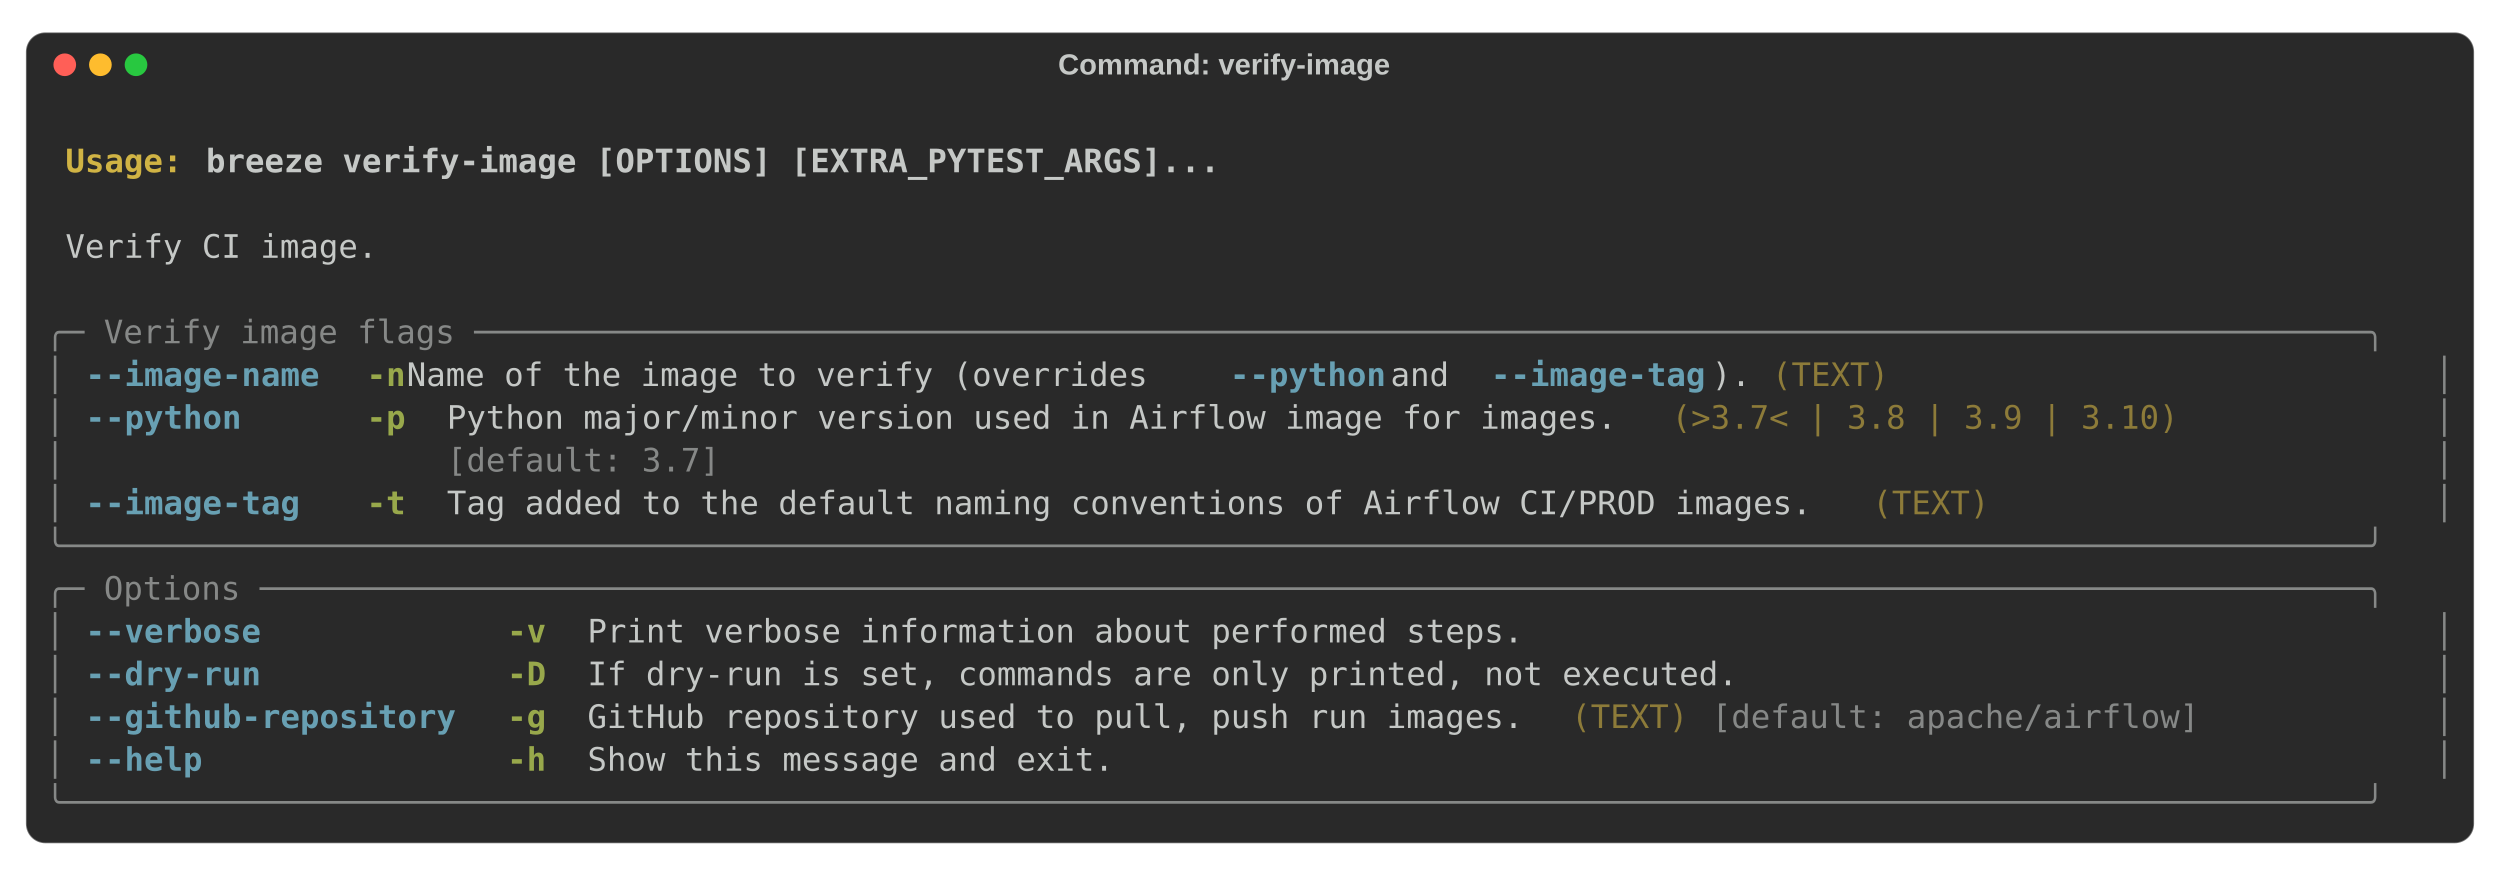
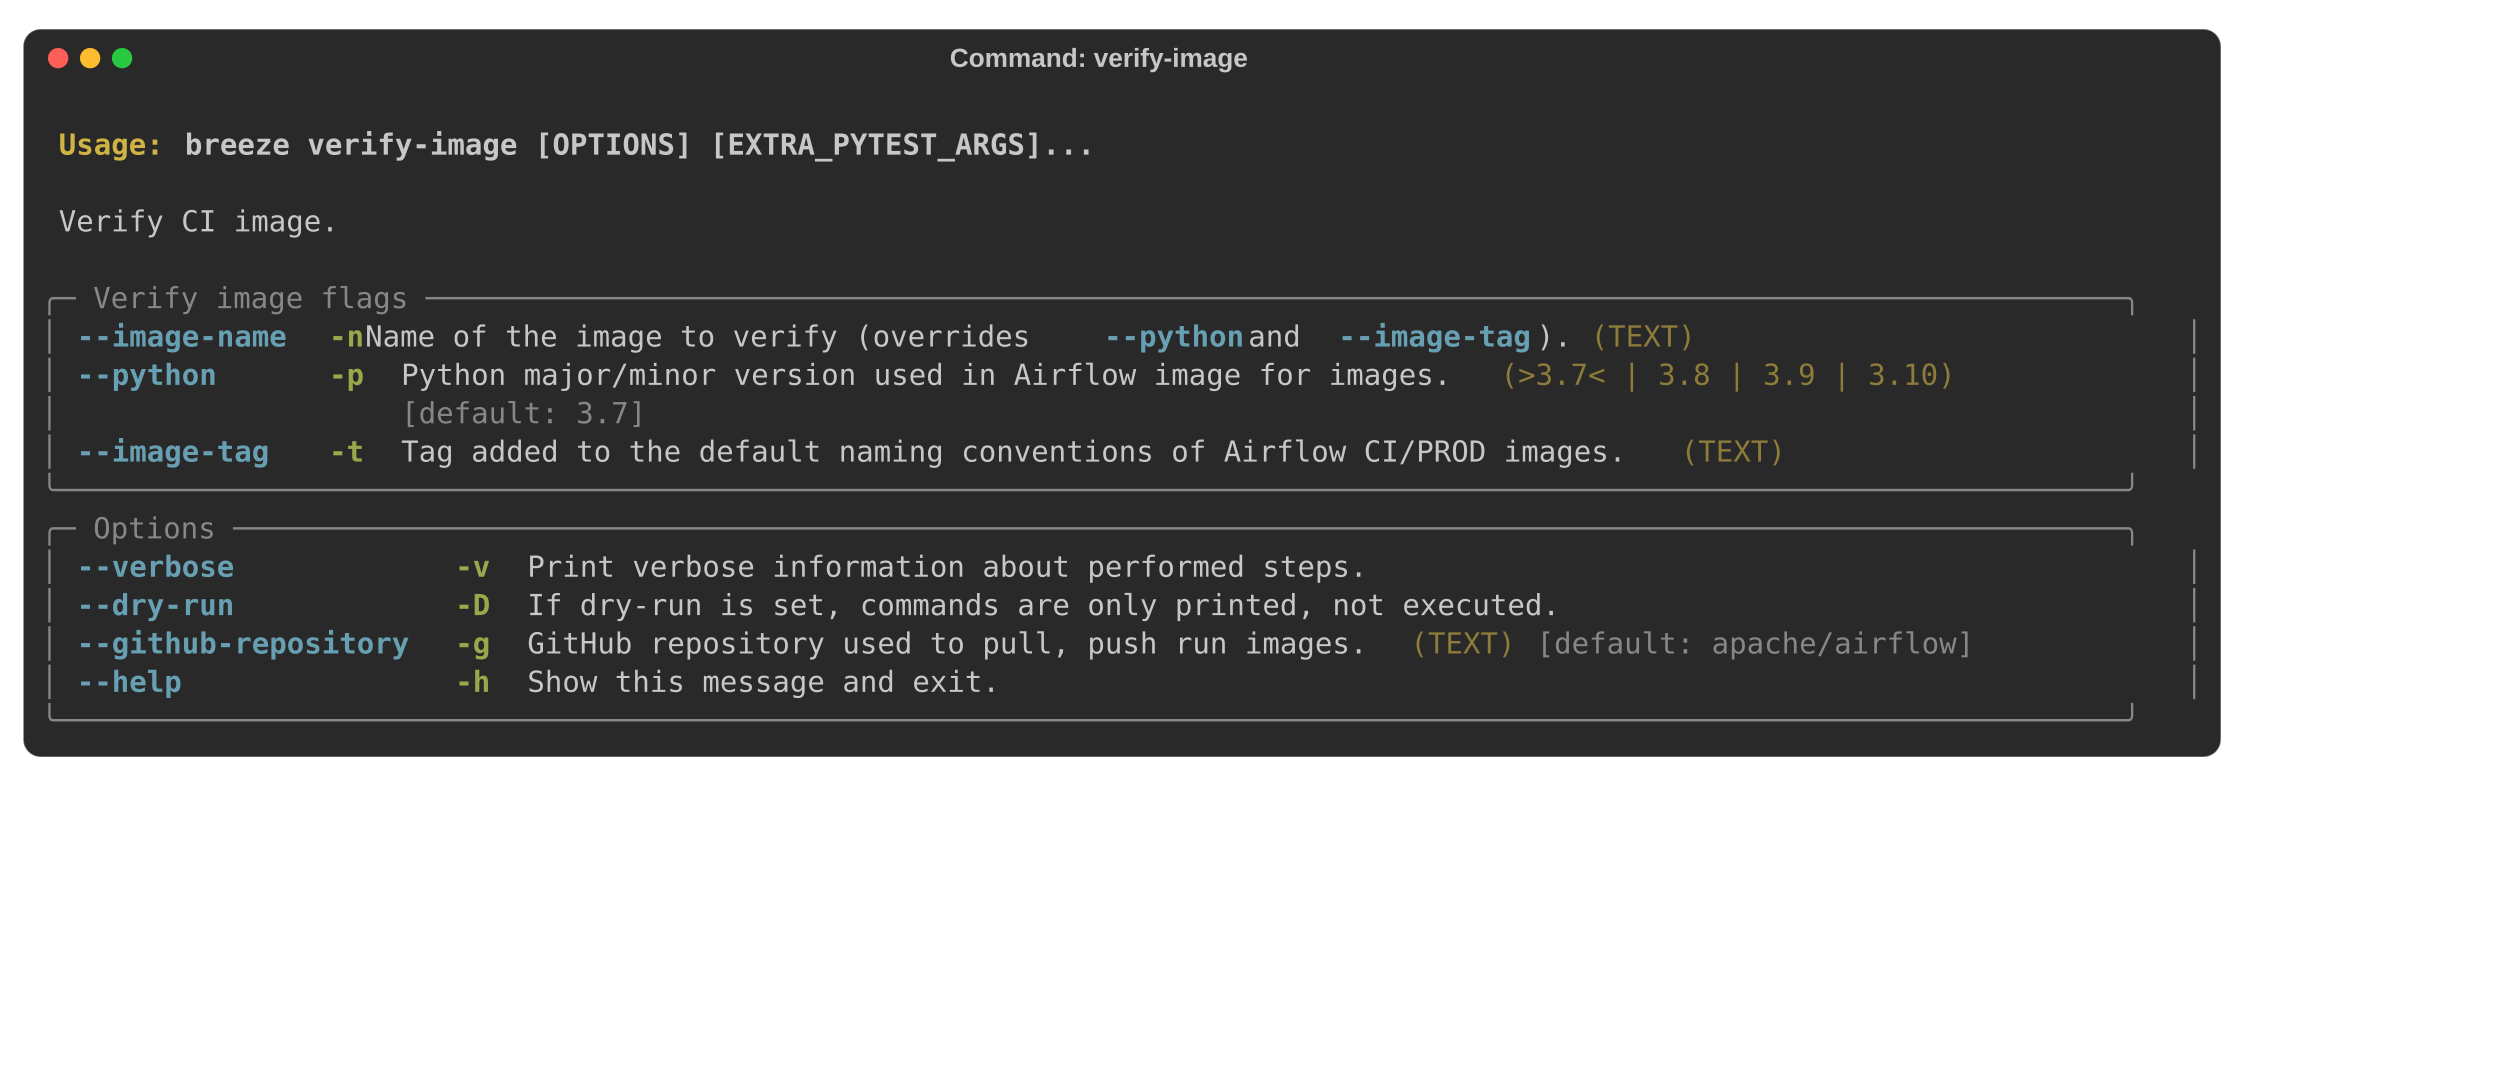
- <svg xmlns="http://www.w3.org/2000/svg" class="rich-terminal" viewBox="0 0 1544 540.8">
+ <svg xmlns="http://www.w3.org/2000/svg" width="1720.0" height="736" viewBox="0 0 1720.0 736">
  <style>

    @font-face {
        font-family: "Fira Code";
        src: local("FiraCode-Regular"),
                url("https://cdnjs.cloudflare.com/ajax/libs/firacode/6.2.0/woff2/FiraCode-Regular.woff2") format("woff2"),
                url("https://cdnjs.cloudflare.com/ajax/libs/firacode/6.2.0/woff/FiraCode-Regular.woff") format("woff");
        font-style: normal;
        font-weight: 400;
    }
    @font-face {
        font-family: "Fira Code";
        src: local("FiraCode-Bold"),
                url("https://cdnjs.cloudflare.com/ajax/libs/firacode/6.2.0/woff2/FiraCode-Bold.woff2") format("woff2"),
                url("https://cdnjs.cloudflare.com/ajax/libs/firacode/6.2.0/woff/FiraCode-Bold.woff") format("woff");
        font-style: bold;
        font-weight: 700;
    }

    .terminal-4166710372-matrix {
        font-family: Fira Code, monospace;
        font-size: 20px;
        line-height: 26.4px;
        font-variant-east-asian: full-width;
    }

    .terminal-4166710372-title {
        font-size: 18px;

        font-weight: bold;
        font-family: arial;
    }

    .terminal-4166710372-r1 { fill: #c5c8c6;font-weight: bold }
.terminal-4166710372-r2 { fill: #c5c8c6 }
.terminal-4166710372-r3 { fill: #d0b344;font-weight: bold }
.terminal-4166710372-r4 { fill: #868887 }
.terminal-4166710372-r5 { fill: #68a0b3;font-weight: bold }
.terminal-4166710372-r6 { fill: #98a84b;font-weight: bold }
.terminal-4166710372-r7 { fill: #8d7b39 }
    </style>
  <rect fill="#292929" stroke="rgba(255,255,255,0.35)" stroke-width="1" x="16" y="20" width="1512" height="500.8" rx="12" />
  <text class="terminal-4166710372-title" fill="#c5c8c6" text-anchor="middle" x="756" y="46">Command: verify-image</text>
  <circle cx="40" cy="40" r="7" fill="#ff5f57" />
  <circle cx="62" cy="40" r="7" fill="#febc2e" />
  <circle cx="84" cy="40" r="7" fill="#28c840" />
  <g transform="translate(28, 60)">
    <text alignment-baseline="baseline" class="terminal-4166710372-matrix" font-variant="east-asian-width-values">
      <tspan class="terminal-4166710372-r1" x="0" y="20" textLength="1488">                                                                                                                        </tspan>
      <tspan class="terminal-4166710372-r2" x="1488" y="20" textLength="12.4">
</tspan>
      <tspan class="terminal-4166710372-r1" x="0" y="46.4" textLength="12.4"> </tspan>
      <tspan class="terminal-4166710372-r3" x="12.4" y="46.4" textLength="86.8">Usage: </tspan>
      <tspan class="terminal-4166710372-r1" x="99.2" y="46.4" textLength="1388.8">breeze verify-image [OPTIONS] [EXTRA_PYTEST_ARGS]...                                                            </tspan>
      <tspan class="terminal-4166710372-r2" x="1488" y="46.4" textLength="12.4">
</tspan>
      <tspan class="terminal-4166710372-r1" x="0" y="72.8" textLength="1488">                                                                                                                        </tspan>
      <tspan class="terminal-4166710372-r2" x="1488" y="72.8" textLength="12.4">
</tspan>
      <tspan class="terminal-4166710372-r2" x="0" y="99.2" textLength="12.4"> </tspan>
      <tspan class="terminal-4166710372-r2" x="12.4" y="99.2" textLength="1463.2">Verify CI image.                                                                                                      </tspan>
      <tspan class="terminal-4166710372-r2" x="1475.6" y="99.2" textLength="12.4"> </tspan>
      <tspan class="terminal-4166710372-r2" x="1488" y="99.2" textLength="12.4">
</tspan>
      <tspan class="terminal-4166710372-r2" x="0" y="125.6" textLength="1488">                                                                                                                        </tspan>
      <tspan class="terminal-4166710372-r2" x="1488" y="125.6" textLength="12.4">
</tspan>
      <tspan class="terminal-4166710372-r4" x="0" y="152" textLength="1488">╭─ Verify image flags ─────────────────────────────────────────────────────────────────────────────────────────────────╮</tspan>
      <tspan class="terminal-4166710372-r2" x="1488" y="152" textLength="12.4">
</tspan>
      <tspan class="terminal-4166710372-r4" x="0" y="178.4" textLength="12.4">│</tspan>
      <tspan class="terminal-4166710372-r2" x="12.4" y="178.4" textLength="12.4"> </tspan>
      <tspan class="terminal-4166710372-r5" x="24.8" y="178.4" textLength="148.8">--image-name</tspan>
      <tspan class="terminal-4166710372-r2" x="173.6" y="178.4" textLength="24.8">  </tspan>
      <tspan class="terminal-4166710372-r6" x="198.4" y="178.4" textLength="24.8">-n</tspan>
      <tspan class="terminal-4166710372-r2" x="223.2" y="178.4" textLength="508.4">  Name of the image to verify (overrides </tspan>
      <tspan class="terminal-4166710372-r5" x="731.6" y="178.4" textLength="99.2">--python</tspan>
      <tspan class="terminal-4166710372-r2" x="830.8" y="178.4" textLength="62"> and </tspan>
      <tspan class="terminal-4166710372-r5" x="892.8" y="178.4" textLength="136.4">--image-tag</tspan>
      <tspan class="terminal-4166710372-r2" x="1029.2" y="178.4" textLength="37.2">). </tspan>
      <tspan class="terminal-4166710372-r7" x="1066.4" y="178.4" textLength="74.4">(TEXT)</tspan>
      <tspan class="terminal-4166710372-r2" x="1140.8" y="178.4" textLength="322.4">                          </tspan>
      <tspan class="terminal-4166710372-r2" x="1463.2" y="178.4" textLength="12.4"> </tspan>
      <tspan class="terminal-4166710372-r4" x="1475.6" y="178.4" textLength="12.4">│</tspan>
      <tspan class="terminal-4166710372-r2" x="1488" y="178.4" textLength="12.4">
</tspan>
      <tspan class="terminal-4166710372-r4" x="0" y="204.8" textLength="12.4">│</tspan>
      <tspan class="terminal-4166710372-r2" x="12.4" y="204.8" textLength="12.4"> </tspan>
      <tspan class="terminal-4166710372-r5" x="24.8" y="204.8" textLength="99.2">--python</tspan>
      <tspan class="terminal-4166710372-r2" x="124" y="204.8" textLength="74.4">      </tspan>
      <tspan class="terminal-4166710372-r6" x="198.4" y="204.8" textLength="24.8">-p</tspan>
      <tspan class="terminal-4166710372-r2" x="223.2" y="204.8" textLength="24.8">  </tspan>
      <tspan class="terminal-4166710372-r2" x="248" y="204.8" textLength="744">Python major/minor version used in Airflow image for images.</tspan>
      <tspan class="terminal-4166710372-r2" x="992" y="204.8" textLength="12.4"> </tspan>
      <tspan class="terminal-4166710372-r7" x="1004.4" y="204.8" textLength="322.4">(&gt;3.7&lt; | 3.8 | 3.9 | 3.10)</tspan>
      <tspan class="terminal-4166710372-r2" x="1326.8" y="204.8" textLength="136.4">           </tspan>
      <tspan class="terminal-4166710372-r2" x="1463.2" y="204.8" textLength="12.4"> </tspan>
      <tspan class="terminal-4166710372-r4" x="1475.6" y="204.8" textLength="12.4">│</tspan>
      <tspan class="terminal-4166710372-r2" x="1488" y="204.8" textLength="12.4">
</tspan>
      <tspan class="terminal-4166710372-r4" x="0" y="231.2" textLength="12.4">│</tspan>
      <tspan class="terminal-4166710372-r2" x="12.4" y="231.2" textLength="235.6">                   </tspan>
      <tspan class="terminal-4166710372-r4" x="248" y="231.2" textLength="744">[default: 3.7]                                              </tspan>
      <tspan class="terminal-4166710372-r2" x="992" y="231.2" textLength="12.4"> </tspan>
      <tspan class="terminal-4166710372-r2" x="1004.4" y="231.2" textLength="458.8">                                     </tspan>
      <tspan class="terminal-4166710372-r2" x="1463.2" y="231.2" textLength="12.4"> </tspan>
      <tspan class="terminal-4166710372-r4" x="1475.6" y="231.2" textLength="12.4">│</tspan>
      <tspan class="terminal-4166710372-r2" x="1488" y="231.2" textLength="12.4">
</tspan>
      <tspan class="terminal-4166710372-r4" x="0" y="257.6" textLength="12.4">│</tspan>
      <tspan class="terminal-4166710372-r2" x="12.4" y="257.6" textLength="12.4"> </tspan>
      <tspan class="terminal-4166710372-r5" x="24.8" y="257.6" textLength="136.4">--image-tag</tspan>
      <tspan class="terminal-4166710372-r2" x="161.2" y="257.6" textLength="37.2">   </tspan>
      <tspan class="terminal-4166710372-r6" x="198.4" y="257.6" textLength="24.8">-t</tspan>
      <tspan class="terminal-4166710372-r2" x="223.2" y="257.6" textLength="24.8">  </tspan>
      <tspan class="terminal-4166710372-r2" x="248" y="257.6" textLength="868">Tag added to the default naming conventions of Airflow CI/PROD images.</tspan>
      <tspan class="terminal-4166710372-r2" x="1116" y="257.6" textLength="12.4"> </tspan>
      <tspan class="terminal-4166710372-r7" x="1128.4" y="257.6" textLength="74.4">(TEXT)</tspan>
      <tspan class="terminal-4166710372-r2" x="1202.8" y="257.6" textLength="260.4">                     </tspan>
      <tspan class="terminal-4166710372-r2" x="1463.2" y="257.6" textLength="12.4"> </tspan>
      <tspan class="terminal-4166710372-r4" x="1475.6" y="257.6" textLength="12.4">│</tspan>
      <tspan class="terminal-4166710372-r2" x="1488" y="257.6" textLength="12.4">
</tspan>
      <tspan class="terminal-4166710372-r4" x="0" y="284" textLength="1488">╰──────────────────────────────────────────────────────────────────────────────────────────────────────────────────────╯</tspan>
      <tspan class="terminal-4166710372-r2" x="1488" y="284" textLength="12.4">
</tspan>
      <tspan class="terminal-4166710372-r4" x="0" y="310.4" textLength="1488">╭─ Options ────────────────────────────────────────────────────────────────────────────────────────────────────────────╮</tspan>
      <tspan class="terminal-4166710372-r2" x="1488" y="310.4" textLength="12.4">
</tspan>
      <tspan class="terminal-4166710372-r4" x="0" y="336.8" textLength="12.4">│</tspan>
      <tspan class="terminal-4166710372-r2" x="12.4" y="336.8" textLength="12.4"> </tspan>
      <tspan class="terminal-4166710372-r5" x="24.8" y="336.8" textLength="111.6">--verbose</tspan>
      <tspan class="terminal-4166710372-r2" x="136.4" y="336.8" textLength="148.8">            </tspan>
      <tspan class="terminal-4166710372-r6" x="285.2" y="336.8" textLength="24.8">-v</tspan>
      <tspan class="terminal-4166710372-r2" x="310" y="336.8" textLength="24.8">  </tspan>
      <tspan class="terminal-4166710372-r2" x="334.8" y="336.8" textLength="1128.4">Print verbose information about performed steps.                                           </tspan>
      <tspan class="terminal-4166710372-r2" x="1463.2" y="336.8" textLength="12.4"> </tspan>
      <tspan class="terminal-4166710372-r4" x="1475.6" y="336.8" textLength="12.4">│</tspan>
      <tspan class="terminal-4166710372-r2" x="1488" y="336.8" textLength="12.4">
</tspan>
      <tspan class="terminal-4166710372-r4" x="0" y="363.2" textLength="12.4">│</tspan>
      <tspan class="terminal-4166710372-r2" x="12.4" y="363.2" textLength="12.4"> </tspan>
      <tspan class="terminal-4166710372-r5" x="24.8" y="363.2" textLength="111.6">--dry-run</tspan>
      <tspan class="terminal-4166710372-r2" x="136.4" y="363.2" textLength="148.8">            </tspan>
      <tspan class="terminal-4166710372-r6" x="285.2" y="363.2" textLength="24.8">-D</tspan>
      <tspan class="terminal-4166710372-r2" x="310" y="363.2" textLength="24.8">  </tspan>
      <tspan class="terminal-4166710372-r2" x="334.8" y="363.2" textLength="1128.4">If dry-run is set, commands are only printed, not executed.                                </tspan>
      <tspan class="terminal-4166710372-r2" x="1463.2" y="363.2" textLength="12.4"> </tspan>
      <tspan class="terminal-4166710372-r4" x="1475.6" y="363.2" textLength="12.4">│</tspan>
      <tspan class="terminal-4166710372-r2" x="1488" y="363.2" textLength="12.4">
</tspan>
      <tspan class="terminal-4166710372-r4" x="0" y="389.6" textLength="12.4">│</tspan>
      <tspan class="terminal-4166710372-r2" x="12.4" y="389.6" textLength="12.4"> </tspan>
      <tspan class="terminal-4166710372-r5" x="24.8" y="389.6" textLength="235.6">--github-repository</tspan>
      <tspan class="terminal-4166710372-r2" x="260.4" y="389.6" textLength="24.8">  </tspan>
      <tspan class="terminal-4166710372-r6" x="285.2" y="389.6" textLength="24.8">-g</tspan>
      <tspan class="terminal-4166710372-r2" x="310" y="389.6" textLength="24.8">  </tspan>
      <tspan class="terminal-4166710372-r2" x="334.8" y="389.6" textLength="595.2">GitHub repository used to pull, push run images.</tspan>
      <tspan class="terminal-4166710372-r2" x="930" y="389.6" textLength="12.4"> </tspan>
      <tspan class="terminal-4166710372-r7" x="942.4" y="389.6" textLength="74.4">(TEXT)</tspan>
      <tspan class="terminal-4166710372-r2" x="1016.8" y="389.6" textLength="12.4"> </tspan>
      <tspan class="terminal-4166710372-r4" x="1029.2" y="389.6" textLength="310">[default: apache/airflow]</tspan>
      <tspan class="terminal-4166710372-r2" x="1339.2" y="389.6" textLength="124">          </tspan>
      <tspan class="terminal-4166710372-r2" x="1463.2" y="389.6" textLength="12.4"> </tspan>
      <tspan class="terminal-4166710372-r4" x="1475.6" y="389.6" textLength="12.4">│</tspan>
      <tspan class="terminal-4166710372-r2" x="1488" y="389.6" textLength="12.4">
</tspan>
      <tspan class="terminal-4166710372-r4" x="0" y="416" textLength="12.4">│</tspan>
      <tspan class="terminal-4166710372-r2" x="12.4" y="416" textLength="12.4"> </tspan>
      <tspan class="terminal-4166710372-r5" x="24.8" y="416" textLength="74.4">--help</tspan>
      <tspan class="terminal-4166710372-r2" x="99.2" y="416" textLength="186">               </tspan>
      <tspan class="terminal-4166710372-r6" x="285.2" y="416" textLength="24.8">-h</tspan>
      <tspan class="terminal-4166710372-r2" x="310" y="416" textLength="24.8">  </tspan>
      <tspan class="terminal-4166710372-r2" x="334.8" y="416" textLength="1128.4">Show this message and exit.                                                                </tspan>
      <tspan class="terminal-4166710372-r2" x="1463.2" y="416" textLength="12.4"> </tspan>
      <tspan class="terminal-4166710372-r4" x="1475.6" y="416" textLength="12.4">│</tspan>
      <tspan class="terminal-4166710372-r2" x="1488" y="416" textLength="12.4">
</tspan>
      <tspan class="terminal-4166710372-r4" x="0" y="442.4" textLength="1488">╰──────────────────────────────────────────────────────────────────────────────────────────────────────────────────────╯</tspan>
      <tspan class="terminal-4166710372-r2" x="1488" y="442.4" textLength="12.4">
</tspan>
    </text>
  </g>
</svg>
